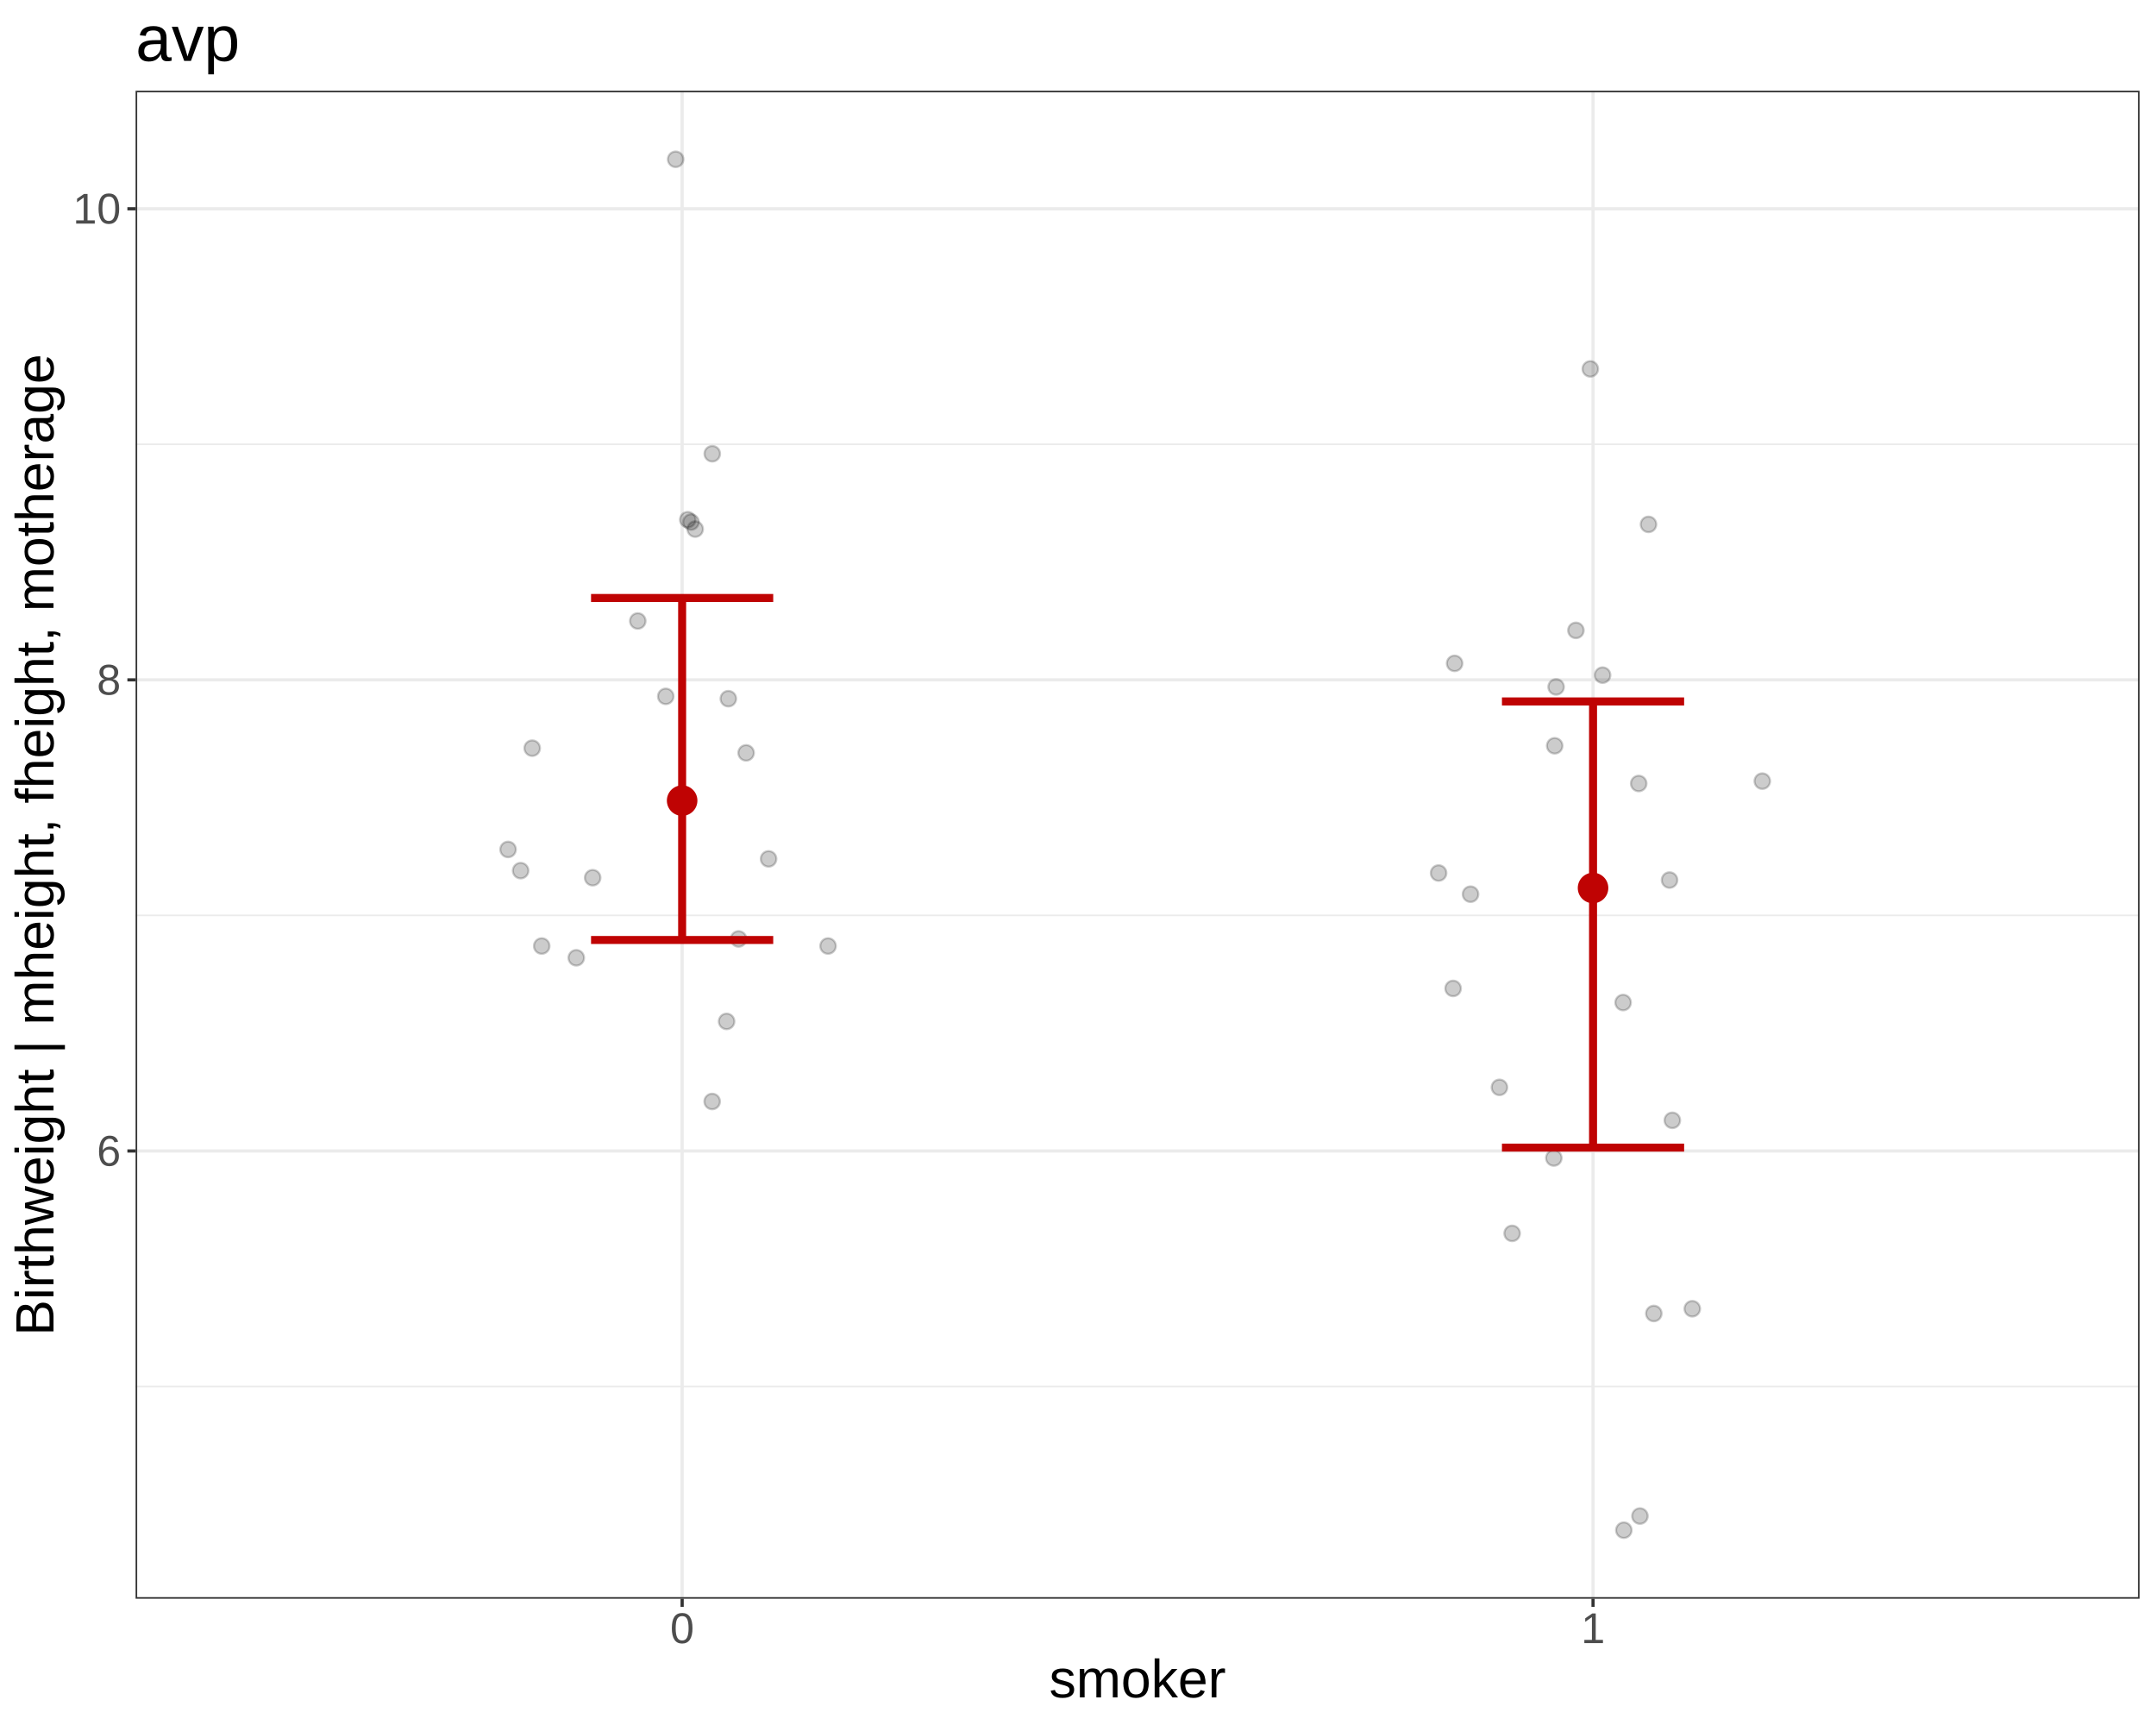
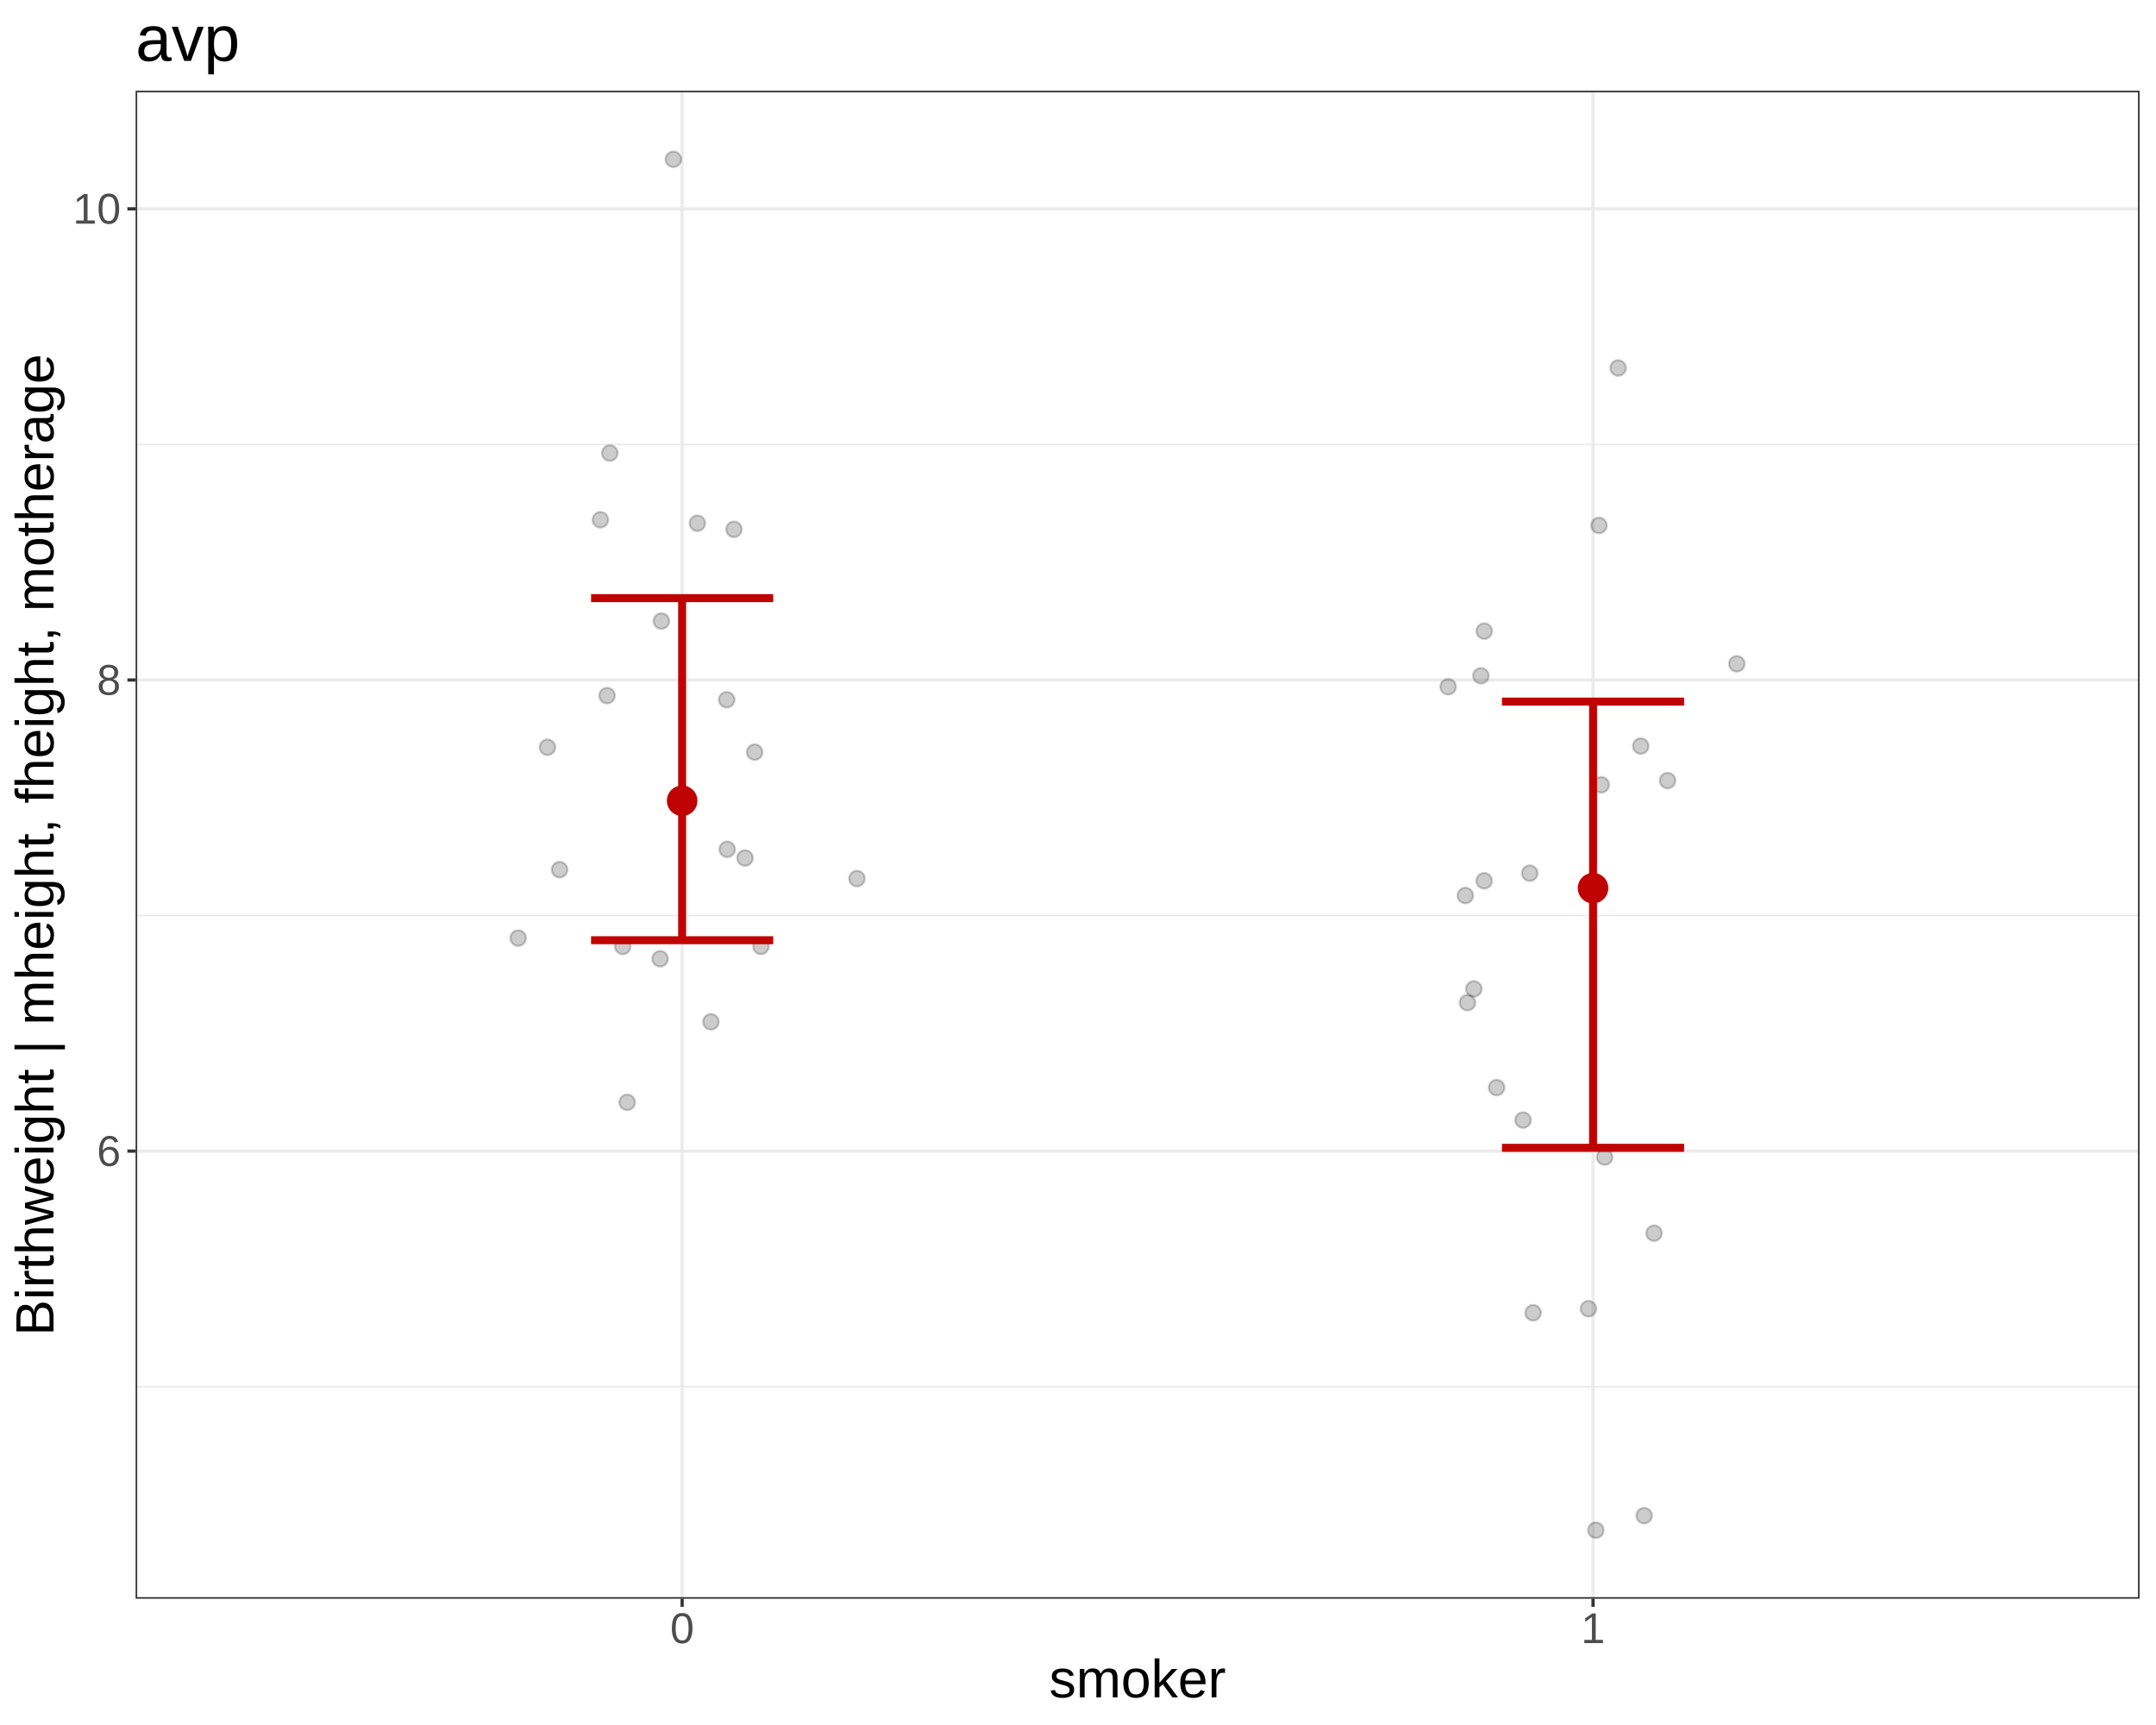
<svg xmlns="http://www.w3.org/2000/svg" viewBox="0 0 720.00 576.00">
  <defs>
    <style type="text/css">
    line, polyline, polygon, path, rect, circle {
      fill: none;
      stroke: #000000;
      stroke-linecap: round;
      stroke-linejoin: round;
      stroke-miterlimit: 10.00;
    }
  </style>
  </defs>
  <rect width="100%" height="100%" style="stroke: none; fill: #FFFFFF;" />
  <rect x="0.00" y="0.00" width="720.00" height="576.00" style="stroke-width: 1.07; stroke: #FFFFFF; fill: #FFFFFF;" />
  <defs>
    <clipPath id="cpNDUuMjh8NzE0LjUyfDUzMy44M3wzMC4zMA==">
      <rect x="45.28" y="30.30" width="669.24" height="503.53" />
    </clipPath>
  </defs>
  <rect x="45.28" y="30.30" width="669.24" height="503.53" style="stroke-width: 1.07; stroke: none; fill: #FFFFFF;" clip-path="url(#cpNDUuMjh8NzE0LjUyfDUzMy44M3wzMC4zMA==)" />
-   <polyline points="45.28,462.97 714.52,462.97 " style="stroke-width: 0.53; stroke: #EBEBEB; stroke-linecap: butt;" clip-path="url(#cpNDUuMjh8NzE0LjUyfDUzMy44M3wzMC4zMA==)" />
-   <polyline points="45.28,305.66 714.52,305.66 " style="stroke-width: 0.53; stroke: #EBEBEB; stroke-linecap: butt;" clip-path="url(#cpNDUuMjh8NzE0LjUyfDUzMy44M3wzMC4zMA==)" />
-   <polyline points="45.28,148.36 714.52,148.36 " style="stroke-width: 0.53; stroke: #EBEBEB; stroke-linecap: butt;" clip-path="url(#cpNDUuMjh8NzE0LjUyfDUzMy44M3wzMC4zMA==)" />
-   <polyline points="45.28,384.32 714.52,384.32 " style="stroke-width: 1.07; stroke: #EBEBEB; stroke-linecap: butt;" clip-path="url(#cpNDUuMjh8NzE0LjUyfDUzMy44M3wzMC4zMA==)" />
-   <polyline points="45.28,227.01 714.52,227.01 " style="stroke-width: 1.07; stroke: #EBEBEB; stroke-linecap: butt;" clip-path="url(#cpNDUuMjh8NzE0LjUyfDUzMy44M3wzMC4zMA==)" />
-   <polyline points="45.28,69.71 714.52,69.71 " style="stroke-width: 1.07; stroke: #EBEBEB; stroke-linecap: butt;" clip-path="url(#cpNDUuMjh8NzE0LjUyfDUzMy44M3wzMC4zMA==)" />
+   <polyline points="45.28,463.03 714.52,463.03 " style="stroke-width: 0.53; stroke: #EBEBEB; stroke-linecap: butt;" clip-path="url(#cpNDUuMjh8NzE0LjUyfDUzMy44M3wzMC4zMA==)" />
+   <polyline points="45.28,305.72 714.52,305.72 " style="stroke-width: 0.53; stroke: #EBEBEB; stroke-linecap: butt;" clip-path="url(#cpNDUuMjh8NzE0LjUyfDUzMy44M3wzMC4zMA==)" />
+   <polyline points="45.28,148.40 714.52,148.40 " style="stroke-width: 0.53; stroke: #EBEBEB; stroke-linecap: butt;" clip-path="url(#cpNDUuMjh8NzE0LjUyfDUzMy44M3wzMC4zMA==)" />
+   <polyline points="45.28,384.37 714.52,384.37 " style="stroke-width: 1.07; stroke: #EBEBEB; stroke-linecap: butt;" clip-path="url(#cpNDUuMjh8NzE0LjUyfDUzMy44M3wzMC4zMA==)" />
+   <polyline points="45.28,227.06 714.52,227.06 " style="stroke-width: 1.07; stroke: #EBEBEB; stroke-linecap: butt;" clip-path="url(#cpNDUuMjh8NzE0LjUyfDUzMy44M3wzMC4zMA==)" />
+   <polyline points="45.28,69.74 714.52,69.74 " style="stroke-width: 1.07; stroke: #EBEBEB; stroke-linecap: butt;" clip-path="url(#cpNDUuMjh8NzE0LjUyfDUzMy44M3wzMC4zMA==)" />
  <polyline points="227.80,533.83 227.80,30.30 " style="stroke-width: 1.07; stroke: #EBEBEB; stroke-linecap: butt;" clip-path="url(#cpNDUuMjh8NzE0LjUyfDUzMy44M3wzMC4zMA==)" />
  <polyline points="532.00,533.83 532.00,30.30 " style="stroke-width: 1.07; stroke: #EBEBEB; stroke-linecap: butt;" clip-path="url(#cpNDUuMjh8NzE0LjUyfDUzMy44M3wzMC4zMA==)" />
-   <circle cx="246.65" cy="313.53" r="1.95pt" style="stroke-width: 0.71; stroke: #000000; stroke-opacity: 0.20; fill: #000000; fill-opacity: 0.20;" clip-path="url(#cpNDUuMjh8NzE0LjUyfDUzMy44M3wzMC4zMA==)" />
-   <circle cx="547.66" cy="506.23" r="1.95pt" style="stroke-width: 0.71; stroke: #000000; stroke-opacity: 0.20; fill: #000000; fill-opacity: 0.20;" clip-path="url(#cpNDUuMjh8NzE0LjUyfDUzMy44M3wzMC4zMA==)" />
-   <circle cx="237.83" cy="367.80" r="1.95pt" style="stroke-width: 0.71; stroke: #000000; stroke-opacity: 0.20; fill: #000000; fill-opacity: 0.20;" clip-path="url(#cpNDUuMjh8NzE0LjUyfDUzMy44M3wzMC4zMA==)" />
-   <circle cx="542.28" cy="510.95" r="1.95pt" style="stroke-width: 0.71; stroke: #000000; stroke-opacity: 0.20; fill: #000000; fill-opacity: 0.20;" clip-path="url(#cpNDUuMjh8NzE0LjUyfDUzMy44M3wzMC4zMA==)" />
-   <circle cx="552.30" cy="438.59" r="1.95pt" style="stroke-width: 0.71; stroke: #000000; stroke-opacity: 0.20; fill: #000000; fill-opacity: 0.20;" clip-path="url(#cpNDUuMjh8NzE0LjUyfDUzMy44M3wzMC4zMA==)" />
-   <circle cx="197.92" cy="293.08" r="1.95pt" style="stroke-width: 0.71; stroke: #000000; stroke-opacity: 0.20; fill: #000000; fill-opacity: 0.20;" clip-path="url(#cpNDUuMjh8NzE0LjUyfDUzMy44M3wzMC4zMA==)" />
-   <circle cx="565.14" cy="437.01" r="1.95pt" style="stroke-width: 0.71; stroke: #000000; stroke-opacity: 0.20; fill: #000000; fill-opacity: 0.20;" clip-path="url(#cpNDUuMjh8NzE0LjUyfDUzMy44M3wzMC4zMA==)" />
-   <circle cx="518.91" cy="386.67" r="1.95pt" style="stroke-width: 0.71; stroke: #000000; stroke-opacity: 0.20; fill: #000000; fill-opacity: 0.20;" clip-path="url(#cpNDUuMjh8NzE0LjUyfDUzMy44M3wzMC4zMA==)" />
-   <circle cx="243.23" cy="233.30" r="1.95pt" style="stroke-width: 0.71; stroke: #000000; stroke-opacity: 0.20; fill: #000000; fill-opacity: 0.20;" clip-path="url(#cpNDUuMjh8NzE0LjUyfDUzMy44M3wzMC4zMA==)" />
-   <circle cx="256.67" cy="286.79" r="1.95pt" style="stroke-width: 0.71; stroke: #000000; stroke-opacity: 0.20; fill: #000000; fill-opacity: 0.20;" clip-path="url(#cpNDUuMjh8NzE0LjUyfDUzMy44M3wzMC4zMA==)" />
-   <circle cx="229.68" cy="173.53" r="1.95pt" style="stroke-width: 0.71; stroke: #000000; stroke-opacity: 0.20; fill: #000000; fill-opacity: 0.20;" clip-path="url(#cpNDUuMjh8NzE0LjUyfDUzMy44M3wzMC4zMA==)" />
-   <circle cx="169.67" cy="283.64" r="1.95pt" style="stroke-width: 0.71; stroke: #000000; stroke-opacity: 0.20; fill: #000000; fill-opacity: 0.20;" clip-path="url(#cpNDUuMjh8NzE0LjUyfDUzMy44M3wzMC4zMA==)" />
-   <circle cx="485.27" cy="330.05" r="1.95pt" style="stroke-width: 0.71; stroke: #000000; stroke-opacity: 0.20; fill: #000000; fill-opacity: 0.20;" clip-path="url(#cpNDUuMjh8NzE0LjUyfDUzMy44M3wzMC4zMA==)" />
-   <circle cx="547.25" cy="261.62" r="1.95pt" style="stroke-width: 0.71; stroke: #000000; stroke-opacity: 0.20; fill: #000000; fill-opacity: 0.20;" clip-path="url(#cpNDUuMjh8NzE0LjUyfDUzMy44M3wzMC4zMA==)" />
-   <circle cx="180.91" cy="315.89" r="1.95pt" style="stroke-width: 0.71; stroke: #000000; stroke-opacity: 0.20; fill: #000000; fill-opacity: 0.20;" clip-path="url(#cpNDUuMjh8NzE0LjUyfDUzMy44M3wzMC4zMA==)" />
-   <circle cx="242.65" cy="341.06" r="1.95pt" style="stroke-width: 0.71; stroke: #000000; stroke-opacity: 0.20; fill: #000000; fill-opacity: 0.20;" clip-path="url(#cpNDUuMjh8NzE0LjUyfDUzMy44M3wzMC4zMA==)" />
-   <circle cx="588.52" cy="260.83" r="1.95pt" style="stroke-width: 0.71; stroke: #000000; stroke-opacity: 0.20; fill: #000000; fill-opacity: 0.20;" clip-path="url(#cpNDUuMjh8NzE0LjUyfDUzMy44M3wzMC4zMA==)" />
-   <circle cx="519.67" cy="229.37" r="1.95pt" style="stroke-width: 0.71; stroke: #000000; stroke-opacity: 0.20; fill: #000000; fill-opacity: 0.20;" clip-path="url(#cpNDUuMjh8NzE0LjUyfDUzMy44M3wzMC4zMA==)" />
-   <circle cx="500.74" cy="363.08" r="1.95pt" style="stroke-width: 0.71; stroke: #000000; stroke-opacity: 0.20; fill: #000000; fill-opacity: 0.20;" clip-path="url(#cpNDUuMjh8NzE0LjUyfDUzMy44M3wzMC4zMA==)" />
-   <circle cx="558.48" cy="374.09" r="1.95pt" style="stroke-width: 0.71; stroke: #000000; stroke-opacity: 0.20; fill: #000000; fill-opacity: 0.20;" clip-path="url(#cpNDUuMjh8NzE0LjUyfDUzMy44M3wzMC4zMA==)" />
-   <circle cx="542.04" cy="334.76" r="1.95pt" style="stroke-width: 0.71; stroke: #000000; stroke-opacity: 0.20; fill: #000000; fill-opacity: 0.20;" clip-path="url(#cpNDUuMjh8NzE0LjUyfDUzMy44M3wzMC4zMA==)" />
-   <circle cx="230.77" cy="174.31" r="1.95pt" style="stroke-width: 0.71; stroke: #000000; stroke-opacity: 0.20; fill: #000000; fill-opacity: 0.20;" clip-path="url(#cpNDUuMjh8NzE0LjUyfDUzMy44M3wzMC4zMA==)" />
-   <circle cx="237.86" cy="151.51" r="1.95pt" style="stroke-width: 0.71; stroke: #000000; stroke-opacity: 0.20; fill: #000000; fill-opacity: 0.20;" clip-path="url(#cpNDUuMjh8NzE0LjUyfDUzMy44M3wzMC4zMA==)" />
-   <circle cx="192.45" cy="319.82" r="1.95pt" style="stroke-width: 0.71; stroke: #000000; stroke-opacity: 0.20; fill: #000000; fill-opacity: 0.20;" clip-path="url(#cpNDUuMjh8NzE0LjUyfDUzMy44M3wzMC4zMA==)" />
-   <circle cx="276.53" cy="315.89" r="1.95pt" style="stroke-width: 0.71; stroke: #000000; stroke-opacity: 0.20; fill: #000000; fill-opacity: 0.20;" clip-path="url(#cpNDUuMjh8NzE0LjUyfDUzMy44M3wzMC4zMA==)" />
-   <circle cx="480.42" cy="291.51" r="1.95pt" style="stroke-width: 0.71; stroke: #000000; stroke-opacity: 0.20; fill: #000000; fill-opacity: 0.20;" clip-path="url(#cpNDUuMjh8NzE0LjUyfDUzMy44M3wzMC4zMA==)" />
-   <circle cx="526.28" cy="210.49" r="1.95pt" style="stroke-width: 0.71; stroke: #000000; stroke-opacity: 0.20; fill: #000000; fill-opacity: 0.20;" clip-path="url(#cpNDUuMjh8NzE0LjUyfDUzMy44M3wzMC4zMA==)" />
-   <circle cx="535.19" cy="225.44" r="1.95pt" style="stroke-width: 0.71; stroke: #000000; stroke-opacity: 0.20; fill: #000000; fill-opacity: 0.20;" clip-path="url(#cpNDUuMjh8NzE0LjUyfDUzMy44M3wzMC4zMA==)" />
-   <circle cx="519.19" cy="249.03" r="1.95pt" style="stroke-width: 0.71; stroke: #000000; stroke-opacity: 0.20; fill: #000000; fill-opacity: 0.20;" clip-path="url(#cpNDUuMjh8NzE0LjUyfDUzMy44M3wzMC4zMA==)" />
-   <circle cx="504.98" cy="411.84" r="1.95pt" style="stroke-width: 0.71; stroke: #000000; stroke-opacity: 0.20; fill: #000000; fill-opacity: 0.20;" clip-path="url(#cpNDUuMjh8NzE0LjUyfDUzMy44M3wzMC4zMA==)" />
-   <circle cx="232.16" cy="176.67" r="1.95pt" style="stroke-width: 0.71; stroke: #000000; stroke-opacity: 0.20; fill: #000000; fill-opacity: 0.20;" clip-path="url(#cpNDUuMjh8NzE0LjUyfDUzMy44M3wzMC4zMA==)" />
-   <circle cx="177.73" cy="249.82" r="1.95pt" style="stroke-width: 0.71; stroke: #000000; stroke-opacity: 0.20; fill: #000000; fill-opacity: 0.20;" clip-path="url(#cpNDUuMjh8NzE0LjUyfDUzMy44M3wzMC4zMA==)" />
-   <circle cx="173.87" cy="290.72" r="1.95pt" style="stroke-width: 0.71; stroke: #000000; stroke-opacity: 0.20; fill: #000000; fill-opacity: 0.20;" clip-path="url(#cpNDUuMjh8NzE0LjUyfDUzMy44M3wzMC4zMA==)" />
-   <circle cx="485.77" cy="221.51" r="1.95pt" style="stroke-width: 0.71; stroke: #000000; stroke-opacity: 0.20; fill: #000000; fill-opacity: 0.20;" clip-path="url(#cpNDUuMjh8NzE0LjUyfDUzMy44M3wzMC4zMA==)" />
-   <circle cx="557.55" cy="293.86" r="1.95pt" style="stroke-width: 0.71; stroke: #000000; stroke-opacity: 0.20; fill: #000000; fill-opacity: 0.20;" clip-path="url(#cpNDUuMjh8NzE0LjUyfDUzMy44M3wzMC4zMA==)" />
-   <circle cx="491.09" cy="298.58" r="1.95pt" style="stroke-width: 0.71; stroke: #000000; stroke-opacity: 0.20; fill: #000000; fill-opacity: 0.20;" clip-path="url(#cpNDUuMjh8NzE0LjUyfDUzMy44M3wzMC4zMA==)" />
-   <circle cx="531.09" cy="123.19" r="1.95pt" style="stroke-width: 0.71; stroke: #000000; stroke-opacity: 0.20; fill: #000000; fill-opacity: 0.20;" clip-path="url(#cpNDUuMjh8NzE0LjUyfDUzMy44M3wzMC4zMA==)" />
-   <circle cx="249.17" cy="251.39" r="1.95pt" style="stroke-width: 0.71; stroke: #000000; stroke-opacity: 0.20; fill: #000000; fill-opacity: 0.20;" clip-path="url(#cpNDUuMjh8NzE0LjUyfDUzMy44M3wzMC4zMA==)" />
-   <circle cx="222.33" cy="232.52" r="1.95pt" style="stroke-width: 0.71; stroke: #000000; stroke-opacity: 0.20; fill: #000000; fill-opacity: 0.20;" clip-path="url(#cpNDUuMjh8NzE0LjUyfDUzMy44M3wzMC4zMA==)" />
-   <circle cx="225.64" cy="53.19" r="1.95pt" style="stroke-width: 0.71; stroke: #000000; stroke-opacity: 0.20; fill: #000000; fill-opacity: 0.20;" clip-path="url(#cpNDUuMjh8NzE0LjUyfDUzMy44M3wzMC4zMA==)" />
-   <circle cx="550.52" cy="175.10" r="1.95pt" style="stroke-width: 0.71; stroke: #000000; stroke-opacity: 0.20; fill: #000000; fill-opacity: 0.20;" clip-path="url(#cpNDUuMjh8NzE0LjUyfDUzMy44M3wzMC4zMA==)" />
-   <circle cx="212.99" cy="207.35" r="1.95pt" style="stroke-width: 0.71; stroke: #000000; stroke-opacity: 0.20; fill: #000000; fill-opacity: 0.20;" clip-path="url(#cpNDUuMjh8NzE0LjUyfDUzMy44M3wzMC4zMA==)" />
-   <circle cx="227.80" cy="267.33" r="3.56pt" style="stroke-width: 0.71; stroke: #BF0303; fill: #BF0303;" clip-path="url(#cpNDUuMjh8NzE0LjUyfDUzMy44M3wzMC4zMA==)" />
-   <circle cx="532.00" cy="296.51" r="3.56pt" style="stroke-width: 0.71; stroke: #BF0303; fill: #BF0303;" clip-path="url(#cpNDUuMjh8NzE0LjUyfDUzMy44M3wzMC4zMA==)" />
-   <polyline points="197.38,199.68 258.22,199.68 " style="stroke-width: 2.67; stroke: #BF0303; stroke-linecap: butt;" clip-path="url(#cpNDUuMjh8NzE0LjUyfDUzMy44M3wzMC4zMA==)" />
-   <polyline points="227.80,199.68 227.80,313.88 " style="stroke-width: 2.67; stroke: #BF0303; stroke-linecap: butt;" clip-path="url(#cpNDUuMjh8NzE0LjUyfDUzMy44M3wzMC4zMA==)" />
-   <polyline points="197.38,313.88 258.22,313.88 " style="stroke-width: 2.67; stroke: #BF0303; stroke-linecap: butt;" clip-path="url(#cpNDUuMjh8NzE0LjUyfDUzMy44M3wzMC4zMA==)" />
-   <polyline points="501.58,234.22 562.42,234.22 " style="stroke-width: 2.67; stroke: #BF0303; stroke-linecap: butt;" clip-path="url(#cpNDUuMjh8NzE0LjUyfDUzMy44M3wzMC4zMA==)" />
-   <polyline points="532.00,234.22 532.00,383.21 " style="stroke-width: 2.67; stroke: #BF0303; stroke-linecap: butt;" clip-path="url(#cpNDUuMjh8NzE0LjUyfDUzMy44M3wzMC4zMA==)" />
-   <polyline points="501.58,383.21 562.42,383.21 " style="stroke-width: 2.67; stroke: #BF0303; stroke-linecap: butt;" clip-path="url(#cpNDUuMjh8NzE0LjUyfDUzMy44M3wzMC4zMA==)" />
+   <circle cx="173.04" cy="313.24" r="1.95pt" style="stroke-width: 0.71; stroke: #000000; stroke-opacity: 0.20; fill: #000000; fill-opacity: 0.20;" clip-path="url(#cpNDUuMjh8NzE0LjUyfDUzMy44M3wzMC4zMA==)" />
+   <circle cx="549.07" cy="506.09" r="1.95pt" style="stroke-width: 0.71; stroke: #000000; stroke-opacity: 0.20; fill: #000000; fill-opacity: 0.20;" clip-path="url(#cpNDUuMjh8NzE0LjUyfDUzMy44M3wzMC4zMA==)" />
+   <circle cx="209.45" cy="368.08" r="1.95pt" style="stroke-width: 0.71; stroke: #000000; stroke-opacity: 0.20; fill: #000000; fill-opacity: 0.20;" clip-path="url(#cpNDUuMjh8NzE0LjUyfDUzMy44M3wzMC4zMA==)" />
+   <circle cx="532.94" cy="510.95" r="1.95pt" style="stroke-width: 0.71; stroke: #000000; stroke-opacity: 0.20; fill: #000000; fill-opacity: 0.20;" clip-path="url(#cpNDUuMjh8NzE0LjUyfDUzMy44M3wzMC4zMA==)" />
+   <circle cx="511.99" cy="438.35" r="1.95pt" style="stroke-width: 0.71; stroke: #000000; stroke-opacity: 0.20; fill: #000000; fill-opacity: 0.20;" clip-path="url(#cpNDUuMjh8NzE0LjUyfDUzMy44M3wzMC4zMA==)" />
+   <circle cx="286.18" cy="293.37" r="1.95pt" style="stroke-width: 0.71; stroke: #000000; stroke-opacity: 0.20; fill: #000000; fill-opacity: 0.20;" clip-path="url(#cpNDUuMjh8NzE0LjUyfDUzMy44M3wzMC4zMA==)" />
+   <circle cx="530.47" cy="437.00" r="1.95pt" style="stroke-width: 0.71; stroke: #000000; stroke-opacity: 0.20; fill: #000000; fill-opacity: 0.20;" clip-path="url(#cpNDUuMjh8NzE0LjUyfDUzMy44M3wzMC4zMA==)" />
+   <circle cx="535.87" cy="386.36" r="1.95pt" style="stroke-width: 0.71; stroke: #000000; stroke-opacity: 0.20; fill: #000000; fill-opacity: 0.20;" clip-path="url(#cpNDUuMjh8NzE0LjUyfDUzMy44M3wzMC4zMA==)" />
+   <circle cx="242.69" cy="233.65" r="1.95pt" style="stroke-width: 0.71; stroke: #000000; stroke-opacity: 0.20; fill: #000000; fill-opacity: 0.20;" clip-path="url(#cpNDUuMjh8NzE0LjUyfDUzMy44M3wzMC4zMA==)" />
+   <circle cx="248.80" cy="286.49" r="1.95pt" style="stroke-width: 0.71; stroke: #000000; stroke-opacity: 0.20; fill: #000000; fill-opacity: 0.20;" clip-path="url(#cpNDUuMjh8NzE0LjUyfDUzMy44M3wzMC4zMA==)" />
+   <circle cx="200.50" cy="173.56" r="1.95pt" style="stroke-width: 0.71; stroke: #000000; stroke-opacity: 0.20; fill: #000000; fill-opacity: 0.20;" clip-path="url(#cpNDUuMjh8NzE0LjUyfDUzMy44M3wzMC4zMA==)" />
+   <circle cx="242.85" cy="283.60" r="1.95pt" style="stroke-width: 0.71; stroke: #000000; stroke-opacity: 0.20; fill: #000000; fill-opacity: 0.20;" clip-path="url(#cpNDUuMjh8NzE0LjUyfDUzMy44M3wzMC4zMA==)" />
+   <circle cx="492.19" cy="330.21" r="1.95pt" style="stroke-width: 0.71; stroke: #000000; stroke-opacity: 0.20; fill: #000000; fill-opacity: 0.20;" clip-path="url(#cpNDUuMjh8NzE0LjUyfDUzMy44M3wzMC4zMA==)" />
+   <circle cx="534.74" cy="262.04" r="1.95pt" style="stroke-width: 0.71; stroke: #000000; stroke-opacity: 0.20; fill: #000000; fill-opacity: 0.20;" clip-path="url(#cpNDUuMjh8NzE0LjUyfDUzMy44M3wzMC4zMA==)" />
+   <circle cx="254.13" cy="316.01" r="1.95pt" style="stroke-width: 0.71; stroke: #000000; stroke-opacity: 0.20; fill: #000000; fill-opacity: 0.20;" clip-path="url(#cpNDUuMjh8NzE0LjUyfDUzMy44M3wzMC4zMA==)" />
+   <circle cx="237.42" cy="341.20" r="1.95pt" style="stroke-width: 0.71; stroke: #000000; stroke-opacity: 0.20; fill: #000000; fill-opacity: 0.20;" clip-path="url(#cpNDUuMjh8NzE0LjUyfDUzMy44M3wzMC4zMA==)" />
+   <circle cx="556.90" cy="260.65" r="1.95pt" style="stroke-width: 0.71; stroke: #000000; stroke-opacity: 0.20; fill: #000000; fill-opacity: 0.20;" clip-path="url(#cpNDUuMjh8NzE0LjUyfDUzMy44M3wzMC4zMA==)" />
+   <circle cx="483.61" cy="229.31" r="1.95pt" style="stroke-width: 0.71; stroke: #000000; stroke-opacity: 0.20; fill: #000000; fill-opacity: 0.20;" clip-path="url(#cpNDUuMjh8NzE0LjUyfDUzMy44M3wzMC4zMA==)" />
+   <circle cx="499.80" cy="363.16" r="1.95pt" style="stroke-width: 0.71; stroke: #000000; stroke-opacity: 0.20; fill: #000000; fill-opacity: 0.20;" clip-path="url(#cpNDUuMjh8NzE0LjUyfDUzMy44M3wzMC4zMA==)" />
+   <circle cx="508.63" cy="374.01" r="1.95pt" style="stroke-width: 0.71; stroke: #000000; stroke-opacity: 0.20; fill: #000000; fill-opacity: 0.20;" clip-path="url(#cpNDUuMjh8NzE0LjUyfDUzMy44M3wzMC4zMA==)" />
+   <circle cx="490.07" cy="334.80" r="1.95pt" style="stroke-width: 0.71; stroke: #000000; stroke-opacity: 0.20; fill: #000000; fill-opacity: 0.20;" clip-path="url(#cpNDUuMjh8NzE0LjUyfDUzMy44M3wzMC4zMA==)" />
+   <circle cx="232.89" cy="174.71" r="1.95pt" style="stroke-width: 0.71; stroke: #000000; stroke-opacity: 0.20; fill: #000000; fill-opacity: 0.20;" clip-path="url(#cpNDUuMjh8NzE0LjUyfDUzMy44M3wzMC4zMA==)" />
+   <circle cx="203.64" cy="151.29" r="1.95pt" style="stroke-width: 0.71; stroke: #000000; stroke-opacity: 0.20; fill: #000000; fill-opacity: 0.20;" clip-path="url(#cpNDUuMjh8NzE0LjUyfDUzMy44M3wzMC4zMA==)" />
+   <circle cx="220.44" cy="320.15" r="1.95pt" style="stroke-width: 0.71; stroke: #000000; stroke-opacity: 0.20; fill: #000000; fill-opacity: 0.20;" clip-path="url(#cpNDUuMjh8NzE0LjUyfDUzMy44M3wzMC4zMA==)" />
+   <circle cx="207.96" cy="316.03" r="1.95pt" style="stroke-width: 0.71; stroke: #000000; stroke-opacity: 0.20; fill: #000000; fill-opacity: 0.20;" clip-path="url(#cpNDUuMjh8NzE0LjUyfDUzMy44M3wzMC4zMA==)" />
+   <circle cx="510.86" cy="291.57" r="1.95pt" style="stroke-width: 0.71; stroke: #000000; stroke-opacity: 0.20; fill: #000000; fill-opacity: 0.20;" clip-path="url(#cpNDUuMjh8NzE0LjUyfDUzMy44M3wzMC4zMA==)" />
+   <circle cx="495.66" cy="210.74" r="1.95pt" style="stroke-width: 0.71; stroke: #000000; stroke-opacity: 0.20; fill: #000000; fill-opacity: 0.20;" clip-path="url(#cpNDUuMjh8NzE0LjUyfDUzMy44M3wzMC4zMA==)" />
+   <circle cx="494.56" cy="225.65" r="1.95pt" style="stroke-width: 0.71; stroke: #000000; stroke-opacity: 0.20; fill: #000000; fill-opacity: 0.20;" clip-path="url(#cpNDUuMjh8NzE0LjUyfDUzMy44M3wzMC4zMA==)" />
+   <circle cx="547.94" cy="249.12" r="1.95pt" style="stroke-width: 0.71; stroke: #000000; stroke-opacity: 0.20; fill: #000000; fill-opacity: 0.20;" clip-path="url(#cpNDUuMjh8NzE0LjUyfDUzMy44M3wzMC4zMA==)" />
+   <circle cx="552.37" cy="411.78" r="1.95pt" style="stroke-width: 0.71; stroke: #000000; stroke-opacity: 0.20; fill: #000000; fill-opacity: 0.20;" clip-path="url(#cpNDUuMjh8NzE0LjUyfDUzMy44M3wzMC4zMA==)" />
+   <circle cx="245.11" cy="176.75" r="1.95pt" style="stroke-width: 0.71; stroke: #000000; stroke-opacity: 0.20; fill: #000000; fill-opacity: 0.20;" clip-path="url(#cpNDUuMjh8NzE0LjUyfDUzMy44M3wzMC4zMA==)" />
+   <circle cx="182.82" cy="249.52" r="1.95pt" style="stroke-width: 0.71; stroke: #000000; stroke-opacity: 0.20; fill: #000000; fill-opacity: 0.20;" clip-path="url(#cpNDUuMjh8NzE0LjUyfDUzMy44M3wzMC4zMA==)" />
+   <circle cx="186.88" cy="290.38" r="1.95pt" style="stroke-width: 0.71; stroke: #000000; stroke-opacity: 0.20; fill: #000000; fill-opacity: 0.20;" clip-path="url(#cpNDUuMjh8NzE0LjUyfDUzMy44M3wzMC4zMA==)" />
+   <circle cx="580.02" cy="221.65" r="1.95pt" style="stroke-width: 0.71; stroke: #000000; stroke-opacity: 0.20; fill: #000000; fill-opacity: 0.20;" clip-path="url(#cpNDUuMjh8NzE0LjUyfDUzMy44M3wzMC4zMA==)" />
+   <circle cx="495.64" cy="294.11" r="1.95pt" style="stroke-width: 0.71; stroke: #000000; stroke-opacity: 0.20; fill: #000000; fill-opacity: 0.20;" clip-path="url(#cpNDUuMjh8NzE0LjUyfDUzMy44M3wzMC4zMA==)" />
+   <circle cx="489.35" cy="299.02" r="1.95pt" style="stroke-width: 0.71; stroke: #000000; stroke-opacity: 0.20; fill: #000000; fill-opacity: 0.20;" clip-path="url(#cpNDUuMjh8NzE0LjUyfDUzMy44M3wzMC4zMA==)" />
+   <circle cx="540.37" cy="122.88" r="1.95pt" style="stroke-width: 0.71; stroke: #000000; stroke-opacity: 0.20; fill: #000000; fill-opacity: 0.20;" clip-path="url(#cpNDUuMjh8NzE0LjUyfDUzMy44M3wzMC4zMA==)" />
+   <circle cx="252.02" cy="251.15" r="1.95pt" style="stroke-width: 0.71; stroke: #000000; stroke-opacity: 0.20; fill: #000000; fill-opacity: 0.20;" clip-path="url(#cpNDUuMjh8NzE0LjUyfDUzMy44M3wzMC4zMA==)" />
+   <circle cx="202.73" cy="232.28" r="1.95pt" style="stroke-width: 0.71; stroke: #000000; stroke-opacity: 0.20; fill: #000000; fill-opacity: 0.20;" clip-path="url(#cpNDUuMjh8NzE0LjUyfDUzMy44M3wzMC4zMA==)" />
+   <circle cx="224.88" cy="53.19" r="1.95pt" style="stroke-width: 0.71; stroke: #000000; stroke-opacity: 0.20; fill: #000000; fill-opacity: 0.20;" clip-path="url(#cpNDUuMjh8NzE0LjUyfDUzMy44M3wzMC4zMA==)" />
+   <circle cx="533.98" cy="175.46" r="1.95pt" style="stroke-width: 0.71; stroke: #000000; stroke-opacity: 0.20; fill: #000000; fill-opacity: 0.20;" clip-path="url(#cpNDUuMjh8NzE0LjUyfDUzMy44M3wzMC4zMA==)" />
+   <circle cx="220.88" cy="207.38" r="1.95pt" style="stroke-width: 0.71; stroke: #000000; stroke-opacity: 0.20; fill: #000000; fill-opacity: 0.20;" clip-path="url(#cpNDUuMjh8NzE0LjUyfDUzMy44M3wzMC4zMA==)" />
+   <circle cx="227.80" cy="267.38" r="3.56pt" style="stroke-width: 0.71; stroke: #BF0303; fill: #BF0303;" clip-path="url(#cpNDUuMjh8NzE0LjUyfDUzMy44M3wzMC4zMA==)" />
+   <circle cx="532.00" cy="296.56" r="3.56pt" style="stroke-width: 0.71; stroke: #BF0303; fill: #BF0303;" clip-path="url(#cpNDUuMjh8NzE0LjUyfDUzMy44M3wzMC4zMA==)" />
+   <polyline points="197.38,199.73 258.22,199.73 " style="stroke-width: 2.67; stroke: #BF0303; stroke-linecap: butt;" clip-path="url(#cpNDUuMjh8NzE0LjUyfDUzMy44M3wzMC4zMA==)" />
+   <polyline points="227.80,199.73 227.80,313.94 " style="stroke-width: 2.67; stroke: #BF0303; stroke-linecap: butt;" clip-path="url(#cpNDUuMjh8NzE0LjUyfDUzMy44M3wzMC4zMA==)" />
+   <polyline points="197.38,313.94 258.22,313.94 " style="stroke-width: 2.67; stroke: #BF0303; stroke-linecap: butt;" clip-path="url(#cpNDUuMjh8NzE0LjUyfDUzMy44M3wzMC4zMA==)" />
+   <polyline points="501.58,234.27 562.42,234.27 " style="stroke-width: 2.67; stroke: #BF0303; stroke-linecap: butt;" clip-path="url(#cpNDUuMjh8NzE0LjUyfDUzMy44M3wzMC4zMA==)" />
+   <polyline points="532.00,234.27 532.00,383.27 " style="stroke-width: 2.67; stroke: #BF0303; stroke-linecap: butt;" clip-path="url(#cpNDUuMjh8NzE0LjUyfDUzMy44M3wzMC4zMA==)" />
+   <polyline points="501.58,383.27 562.42,383.27 " style="stroke-width: 2.67; stroke: #BF0303; stroke-linecap: butt;" clip-path="url(#cpNDUuMjh8NzE0LjUyfDUzMy44M3wzMC4zMA==)" />
  <rect x="45.28" y="30.30" width="669.24" height="503.53" style="stroke-width: 1.07; stroke: #333333;" clip-path="url(#cpNDUuMjh8NzE0LjUyfDUzMy44M3wzMC4zMA==)" />
  <defs>
    <clipPath id="cpMC4wMHw3MjAuMDB8NTc2LjAwfDAuMDA=">
      <rect x="0.00" y="0.00" width="720.00" height="576.00" />
    </clipPath>
  </defs>
  <g clip-path="url(#cpMC4wMHw3MjAuMDB8NTc2LjAwfDAuMDA=)">
-     <text x="32.34" y="389.27" style="font-size: 14.40px; fill: #4D4D4D; font-family: Liberation Sans;" textLength="8.00px" lengthAdjust="spacingAndGlyphs">6</text>
+     <text x="32.34" y="389.33" style="font-size: 14.40px; fill: #4D4D4D; font-family: Liberation Sans;" textLength="8.00px" lengthAdjust="spacingAndGlyphs">6</text>
  </g>
  <g clip-path="url(#cpMC4wMHw3MjAuMDB8NTc2LjAwfDAuMDA=)">
-     <text x="32.34" y="231.96" style="font-size: 14.40px; fill: #4D4D4D; font-family: Liberation Sans;" textLength="8.00px" lengthAdjust="spacingAndGlyphs">8</text>
+     <text x="32.34" y="232.01" style="font-size: 14.40px; fill: #4D4D4D; font-family: Liberation Sans;" textLength="8.00px" lengthAdjust="spacingAndGlyphs">8</text>
  </g>
  <g clip-path="url(#cpMC4wMHw3MjAuMDB8NTc2LjAwfDAuMDA=)">
-     <text x="24.34" y="74.66" style="font-size: 14.40px; fill: #4D4D4D; font-family: Liberation Sans;" textLength="16.00px" lengthAdjust="spacingAndGlyphs">10</text>
+     <text x="24.34" y="74.69" style="font-size: 14.40px; fill: #4D4D4D; font-family: Liberation Sans;" textLength="16.00px" lengthAdjust="spacingAndGlyphs">10</text>
  </g>
-   <polyline points="42.54,384.32 45.28,384.32 " style="stroke-width: 1.07; stroke: #333333; stroke-linecap: butt;" clip-path="url(#cpMC4wMHw3MjAuMDB8NTc2LjAwfDAuMDA=)" />
-   <polyline points="42.54,227.01 45.28,227.01 " style="stroke-width: 1.07; stroke: #333333; stroke-linecap: butt;" clip-path="url(#cpMC4wMHw3MjAuMDB8NTc2LjAwfDAuMDA=)" />
-   <polyline points="42.54,69.71 45.28,69.71 " style="stroke-width: 1.07; stroke: #333333; stroke-linecap: butt;" clip-path="url(#cpMC4wMHw3MjAuMDB8NTc2LjAwfDAuMDA=)" />
+   <polyline points="42.54,384.37 45.28,384.37 " style="stroke-width: 1.07; stroke: #333333; stroke-linecap: butt;" clip-path="url(#cpMC4wMHw3MjAuMDB8NTc2LjAwfDAuMDA=)" />
+   <polyline points="42.54,227.06 45.28,227.06 " style="stroke-width: 1.07; stroke: #333333; stroke-linecap: butt;" clip-path="url(#cpMC4wMHw3MjAuMDB8NTc2LjAwfDAuMDA=)" />
+   <polyline points="42.54,69.74 45.28,69.74 " style="stroke-width: 1.07; stroke: #333333; stroke-linecap: butt;" clip-path="url(#cpMC4wMHw3MjAuMDB8NTc2LjAwfDAuMDA=)" />
  <polyline points="227.80,536.57 227.80,533.83 " style="stroke-width: 1.07; stroke: #333333; stroke-linecap: butt;" clip-path="url(#cpMC4wMHw3MjAuMDB8NTc2LjAwfDAuMDA=)" />
  <polyline points="532.00,536.57 532.00,533.83 " style="stroke-width: 1.07; stroke: #333333; stroke-linecap: butt;" clip-path="url(#cpMC4wMHw3MjAuMDB8NTc2LjAwfDAuMDA=)" />
  <g clip-path="url(#cpMC4wMHw3MjAuMDB8NTc2LjAwfDAuMDA=)">
    <text x="223.80" y="548.67" style="font-size: 14.40px; fill: #4D4D4D; font-family: Liberation Sans;" textLength="8.00px" lengthAdjust="spacingAndGlyphs">0</text>
  </g>
  <g clip-path="url(#cpMC4wMHw3MjAuMDB8NTc2LjAwfDAuMDA=)">
    <text x="528.00" y="548.67" style="font-size: 14.40px; fill: #4D4D4D; font-family: Liberation Sans;" textLength="8.00px" lengthAdjust="spacingAndGlyphs">1</text>
  </g>
  <g clip-path="url(#cpMC4wMHw3MjAuMDB8NTc2LjAwfDAuMDA=)">
    <text x="350.38" y="566.79" style="font-size: 18.00px; font-family: Liberation Sans;" textLength="59.03px" lengthAdjust="spacingAndGlyphs">smoker</text>
  </g>
  <g clip-path="url(#cpMC4wMHw3MjAuMDB8NTc2LjAwfDAuMDA=)">
    <text transform="translate(17.87,446.04) rotate(-90)" style="font-size: 18.00px; font-family: Liberation Sans;" textLength="327.95px" lengthAdjust="spacingAndGlyphs">Birthweight | mheight, fheight, motherage</text>
  </g>
  <g clip-path="url(#cpMC4wMHw3MjAuMDB8NTc2LjAwfDAuMDA=)">
    <text x="45.28" y="20.34" style="font-size: 21.60px; font-family: Liberation Sans;" textLength="34.83px" lengthAdjust="spacingAndGlyphs">avp</text>
  </g>
</svg>
